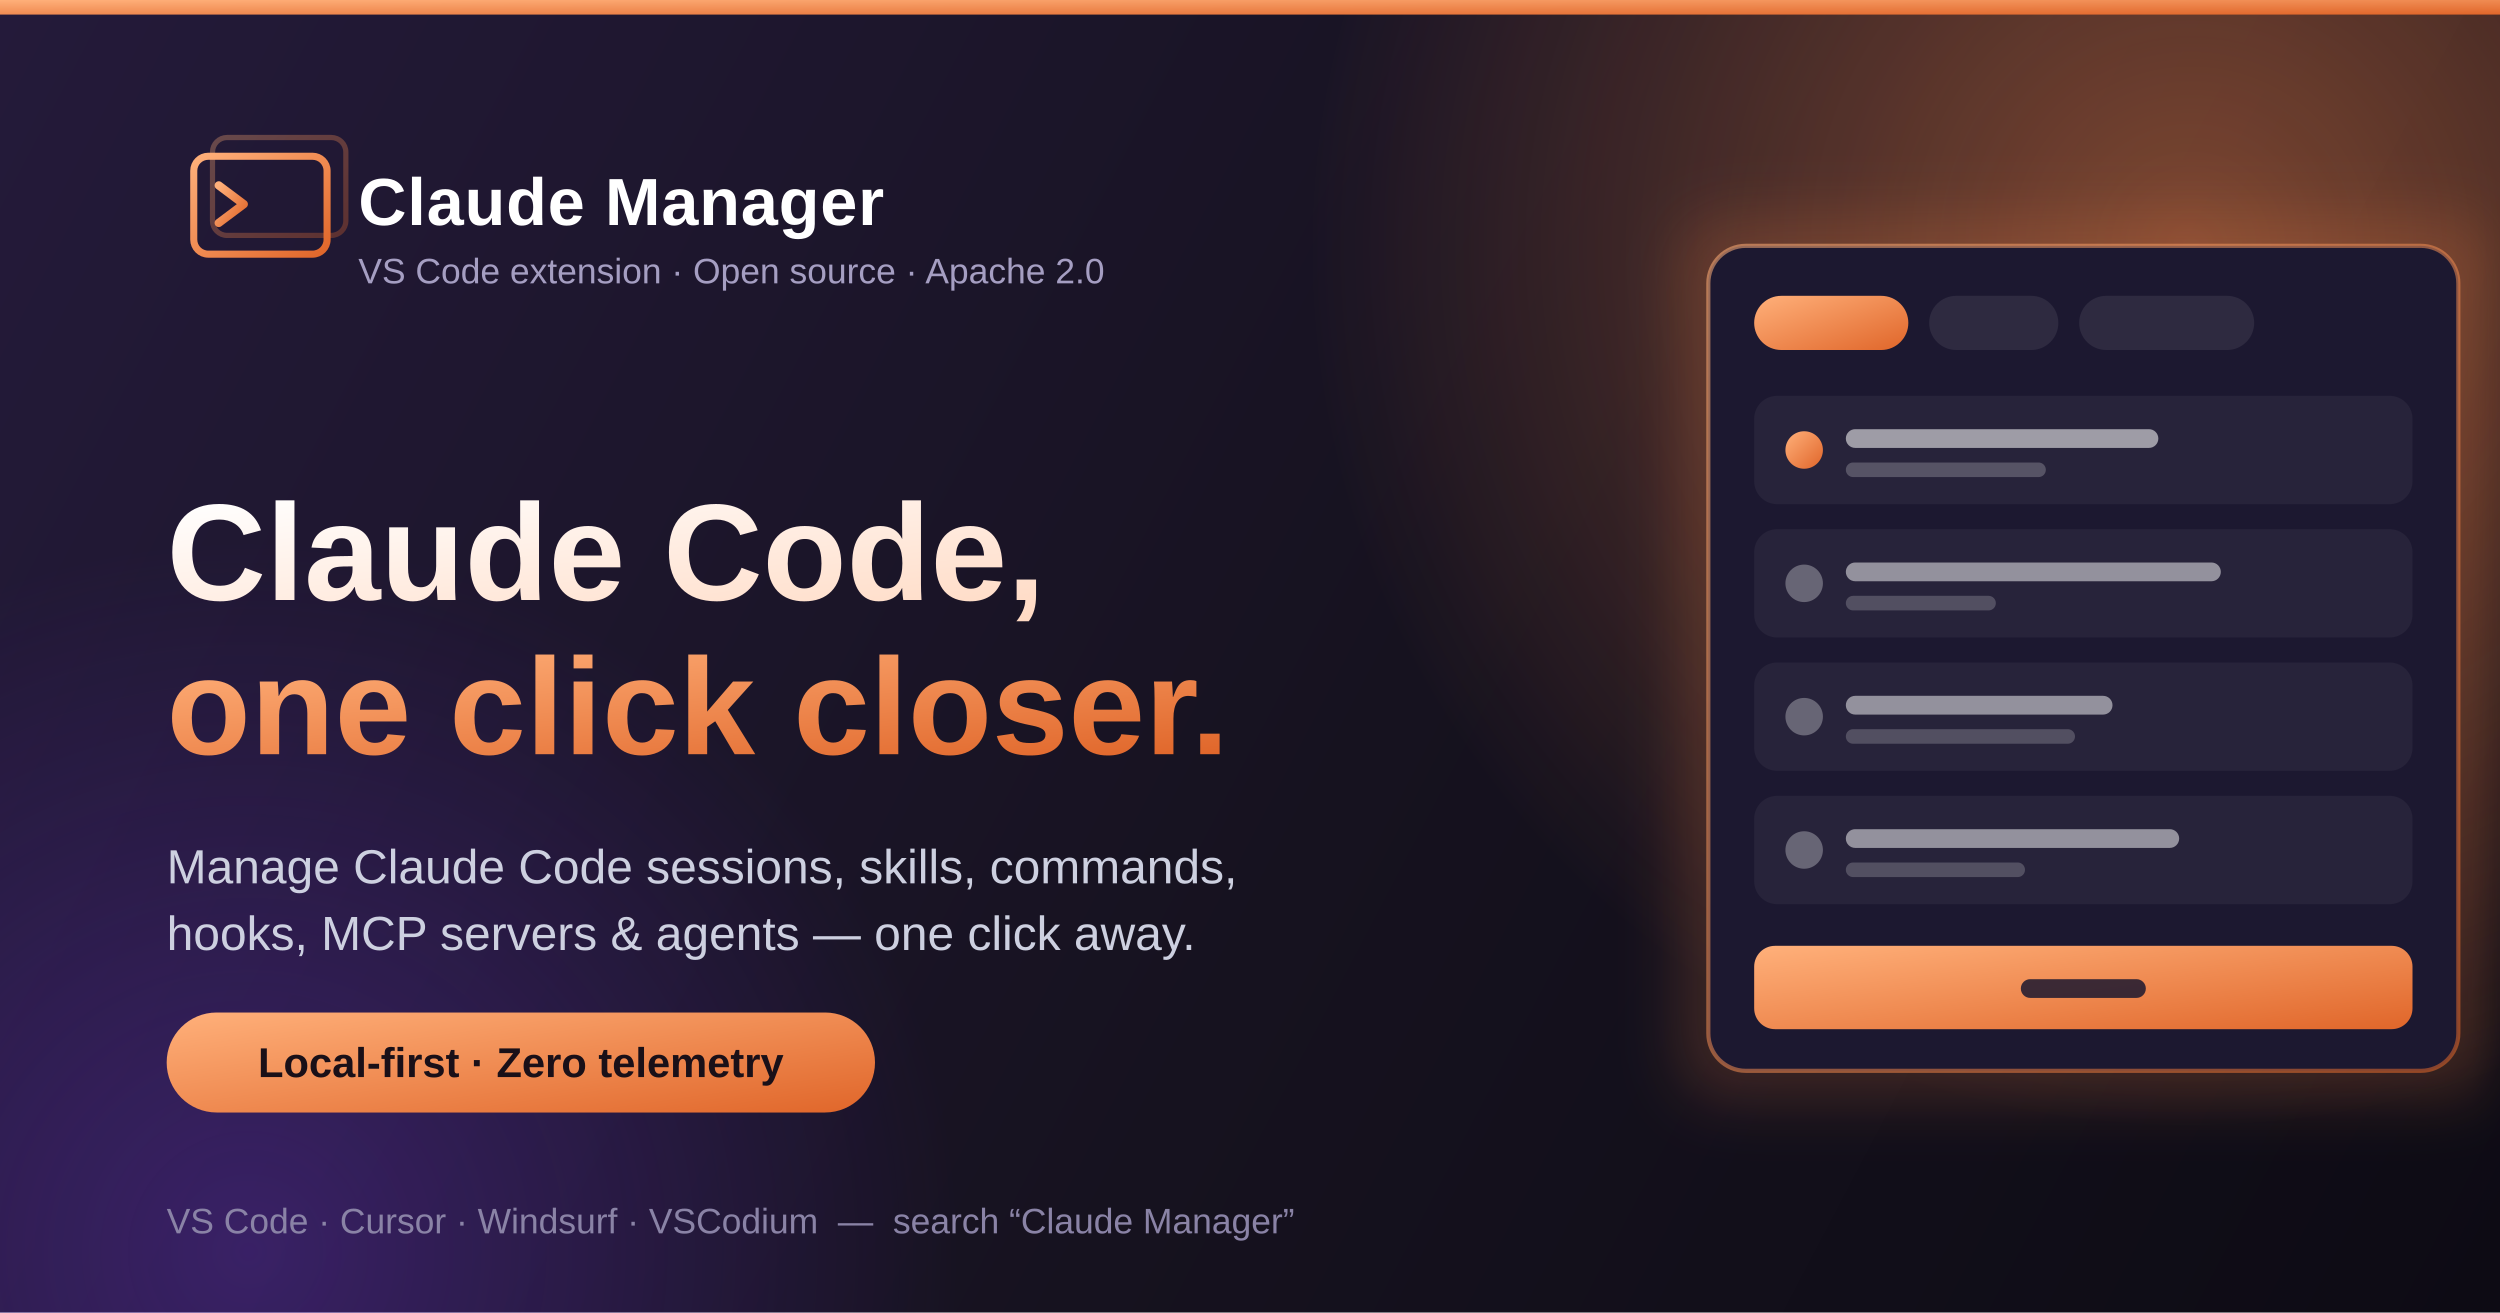
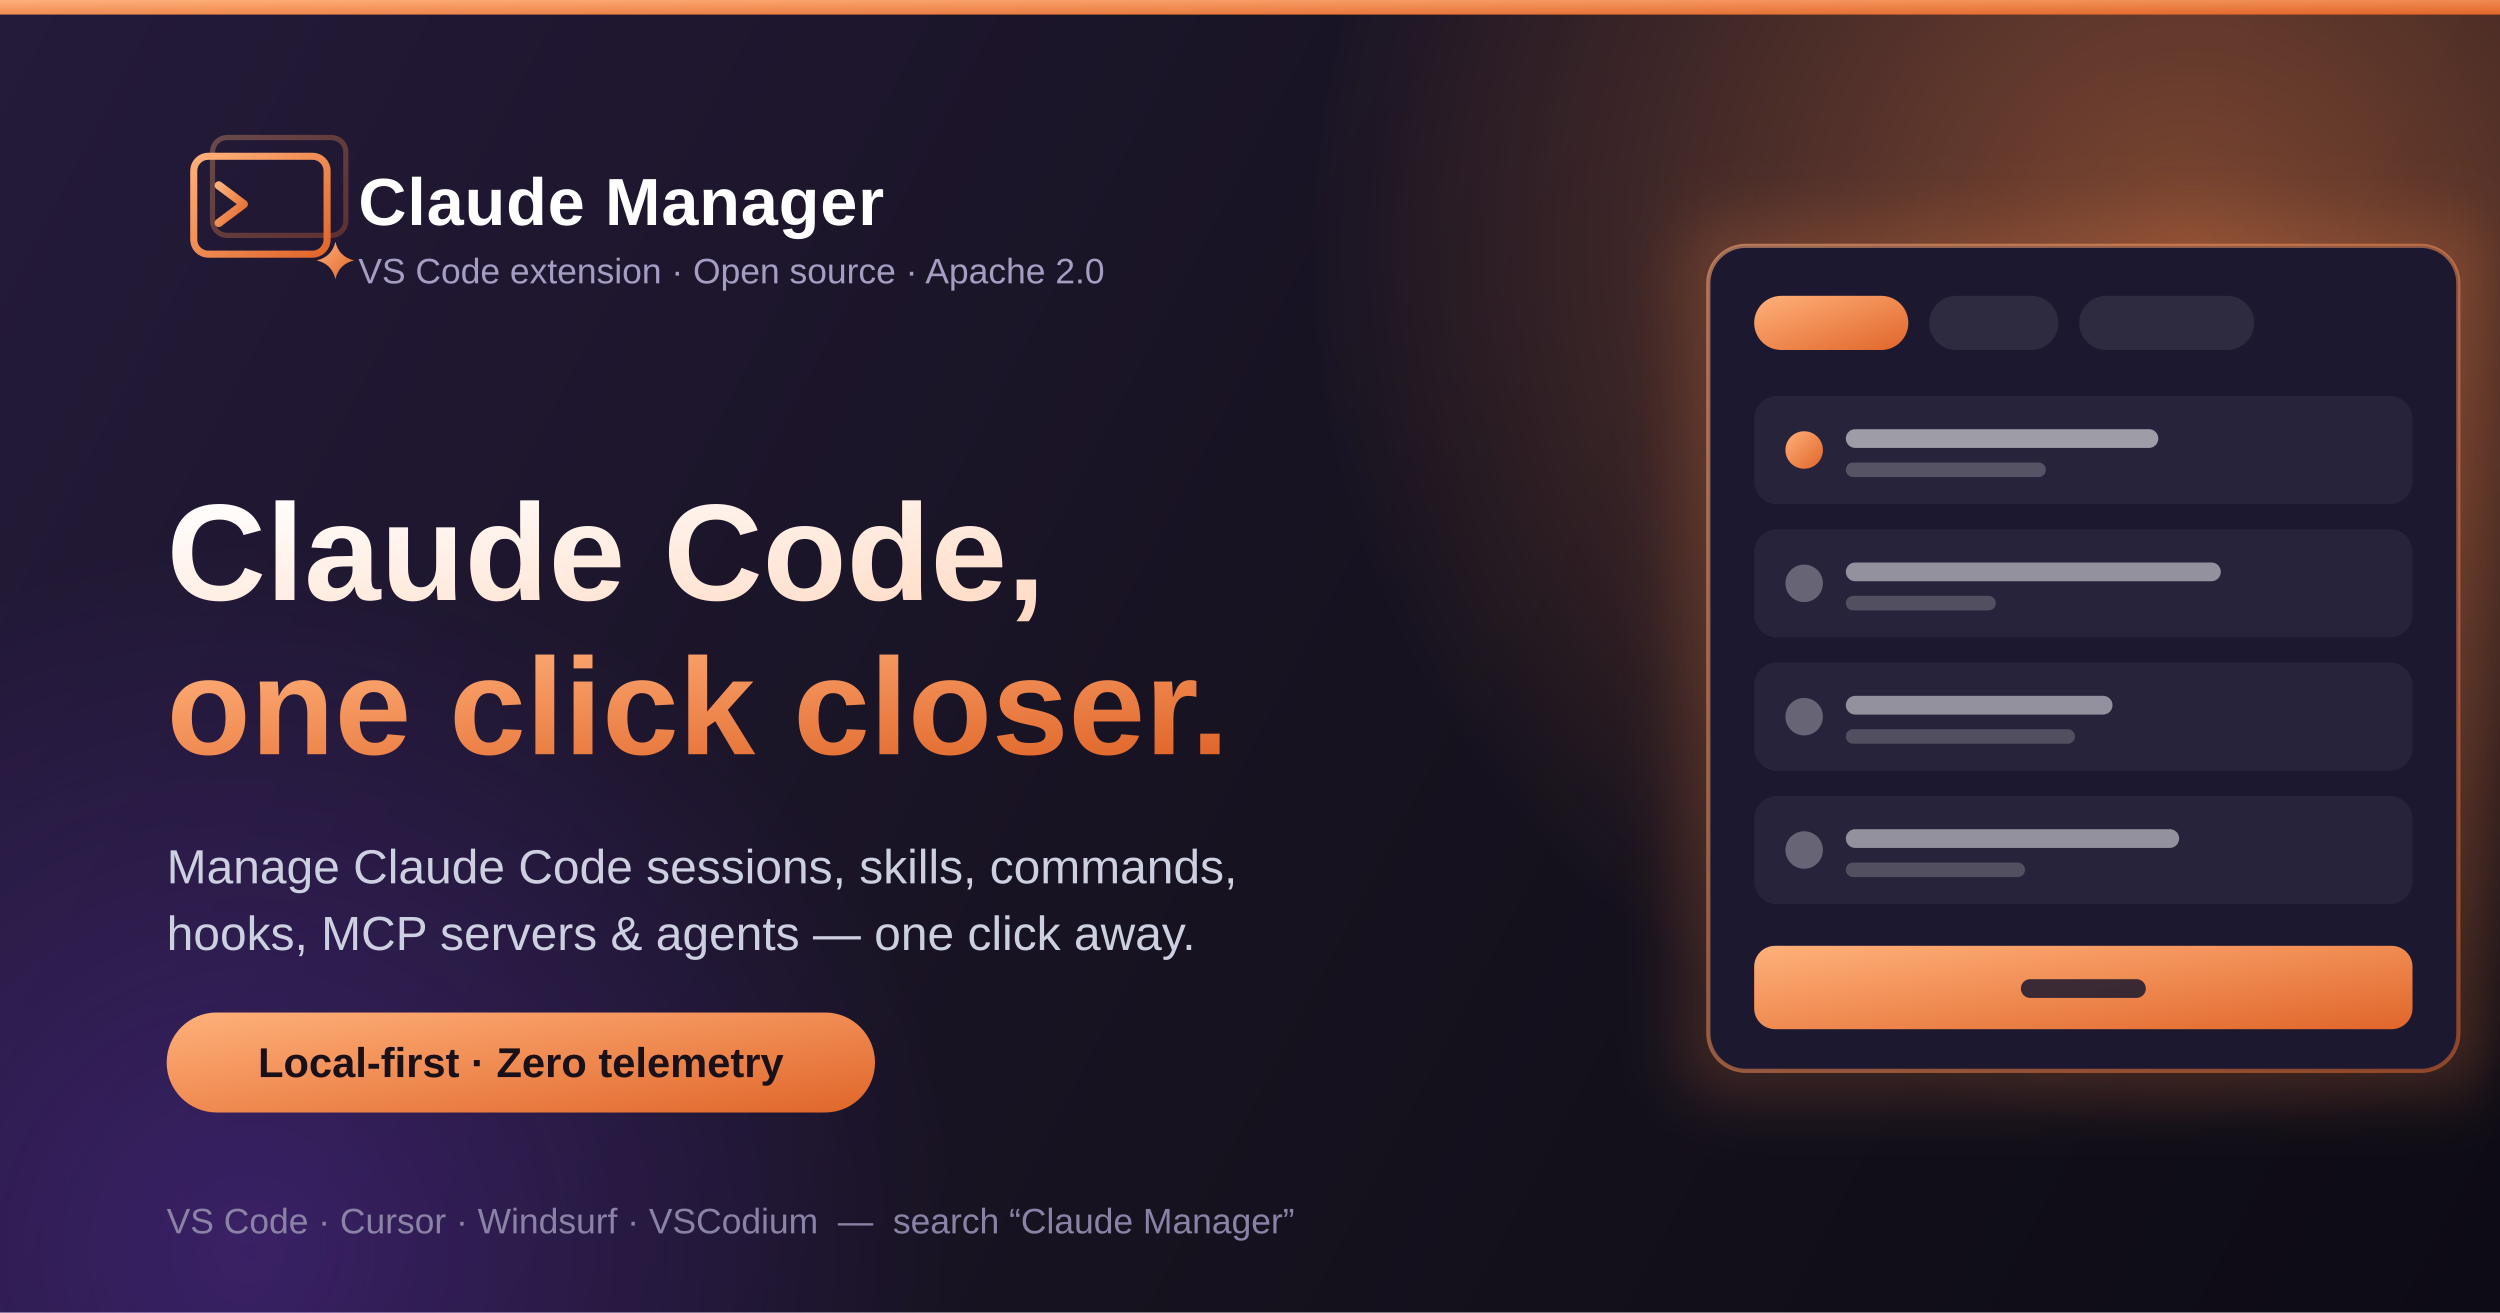
<svg xmlns="http://www.w3.org/2000/svg" width="1200" height="630" viewBox="0 0 1200 630" fill="none" shape-rendering="geometricPrecision">
  <defs>
    <linearGradient id="bg" x1="0" y1="0" x2="1200" y2="630" gradientUnits="userSpaceOnUse">
      <stop offset="0" stop-color="#241a3a" />
      <stop offset="0.55" stop-color="#16121f" />
      <stop offset="1" stop-color="#0d0b14" />
    </linearGradient>
    <linearGradient id="accent" x1="0" y1="0" x2="1" y2="1">
      <stop offset="0" stop-color="#FFB07A" />
      <stop offset="1" stop-color="#E0662A" />
    </linearGradient>
    <linearGradient id="title" x1="0" y1="0" x2="1" y2="1">
      <stop offset="0" stop-color="#FFFFFF" />
      <stop offset="1" stop-color="#FFD9C2" />
    </linearGradient>
    <radialGradient id="glow" cx="0.5" cy="0.5" r="0.5">
      <stop offset="0" stop-color="#FF8A4C" stop-opacity="0.45" />
      <stop offset="1" stop-color="#FF8A4C" stop-opacity="0" />
    </radialGradient>
    <radialGradient id="glow2" cx="0.5" cy="0.5" r="0.5">
      <stop offset="0" stop-color="#7C3AED" stop-opacity="0.30" />
      <stop offset="1" stop-color="#7C3AED" stop-opacity="0" />
    </radialGradient>
    <filter id="soft" x="-40%" y="-40%" width="180%" height="180%">
      <feGaussianBlur stdDeviation="14" />
    </filter>
  </defs>
  <rect width="1200" height="630" fill="url(#bg)" />
  <circle cx="1050" cy="120" r="420" fill="url(#glow)" />
  <circle cx="120" cy="600" r="340" fill="url(#glow2)" />
  <rect x="0" y="0" width="1200" height="7" fill="url(#accent)" />
  <g transform="translate(820,118)">
    <rect x="-14" y="-14" width="392" height="424" rx="22" fill="#FF8A4C" opacity="0.18" filter="url(#soft)" />
    <rect x="0" y="0" width="360" height="396" rx="18" fill="#1c1830" stroke="url(#accent)" stroke-opacity="0.55" stroke-width="2" />
    <rect x="22" y="24" width="74" height="26" rx="13" fill="url(#accent)" />
    <rect x="106" y="24" width="62" height="26" rx="13" fill="#FFFFFF" fill-opacity="0.08" />
    <rect x="178" y="24" width="84" height="26" rx="13" fill="#FFFFFF" fill-opacity="0.08" />
    <g>
      <rect x="22" y="72" width="316" height="52" rx="11" fill="#FFFFFF" fill-opacity="0.05" />
      <circle cx="46" cy="98" r="9" fill="url(#accent)" />
      <rect x="66" y="88" width="150" height="9" rx="4.5" fill="#FFFFFF" fill-opacity="0.55" />
      <rect x="66" y="104" width="96" height="7" rx="3.5" fill="#FFFFFF" fill-opacity="0.22" />
    </g>
    <g>
      <rect x="22" y="136" width="316" height="52" rx="11" fill="#FFFFFF" fill-opacity="0.05" />
      <circle cx="46" cy="162" r="9" fill="#FFFFFF" fill-opacity="0.3" />
      <rect x="66" y="152" width="180" height="9" rx="4.5" fill="#FFFFFF" fill-opacity="0.5" />
      <rect x="66" y="168" width="72" height="7" rx="3.5" fill="#FFFFFF" fill-opacity="0.2" />
    </g>
    <g>
      <rect x="22" y="200" width="316" height="52" rx="11" fill="#FFFFFF" fill-opacity="0.05" />
      <circle cx="46" cy="226" r="9" fill="#FFFFFF" fill-opacity="0.3" />
      <rect x="66" y="216" width="128" height="9" rx="4.5" fill="#FFFFFF" fill-opacity="0.5" />
      <rect x="66" y="232" width="110" height="7" rx="3.5" fill="#FFFFFF" fill-opacity="0.2" />
    </g>
    <g>
      <rect x="22" y="264" width="316" height="52" rx="11" fill="#FFFFFF" fill-opacity="0.05" />
      <circle cx="46" cy="290" r="9" fill="#FFFFFF" fill-opacity="0.3" />
      <rect x="66" y="280" width="160" height="9" rx="4.5" fill="#FFFFFF" fill-opacity="0.5" />
      <rect x="66" y="296" width="86" height="7" rx="3.5" fill="#FFFFFF" fill-opacity="0.2" />
    </g>
    <rect x="22" y="336" width="316" height="40" rx="10" fill="url(#accent)" />
    <rect x="150" y="352" width="60" height="9" rx="4.5" fill="#1c1830" fill-opacity="0.85" />
  </g>
  <g transform="translate(80,66)">
    <rect x="22" y="0" width="64" height="47" rx="7" stroke="url(#accent)" stroke-width="2.5" opacity="0.32" />
    <rect x="13" y="9" width="64" height="47" rx="7" stroke="url(#accent)" stroke-width="3.4" fill="none" />
    <polyline points="25,41 37,32 25,23" stroke="url(#accent)" stroke-width="4" stroke-linecap="round" stroke-linejoin="round" />
    <line x1="43" y1="41" x2="66" y2="41" stroke="url(#accent)" stroke-width="4" stroke-linecap="round" />
+     <path d="M81,50 Q82.7,57.3 90,59 Q82.7,60.7 81,68 Q79.3,60.7 72,59 Q79.3,57.3 81,50 Z" fill="url(#accent)" />
  </g>
  <text x="172" y="108" font-family="Segoe UI, Arial, sans-serif" font-size="32" font-weight="700" fill="#FFFFFF" letter-spacing="0.4">Claude Manager</text>
  <text x="172" y="136" font-family="Segoe UI, Arial, sans-serif" font-size="17" font-weight="400" fill="#a59ec2">VS Code extension · Open source · Apache 2.0</text>
  <text x="80" y="288" font-family="Segoe UI, Arial, sans-serif" font-size="66" font-weight="800" fill="url(#title)">Claude Code,</text>
  <text x="80" y="362" font-family="Segoe UI, Arial, sans-serif" font-size="66" font-weight="800" fill="url(#accent)">one click closer.</text>
  <text x="80" y="424" font-family="Segoe UI, Arial, sans-serif" font-size="23" font-weight="400" fill="#cdd0e0">Manage Claude Code sessions, skills, commands,</text>
  <text x="80" y="456" font-family="Segoe UI, Arial, sans-serif" font-size="23" font-weight="400" fill="#cdd0e0">hooks, MCP servers &amp; agents — one click away.</text>
  <g transform="translate(80,486)">
    <rect x="0" y="0" width="340" height="48" rx="24" fill="url(#accent)" />
    <text x="170" y="31" font-family="Segoe UI, Arial, sans-serif" font-size="20" font-weight="700" fill="#1a1018" text-anchor="middle">Local-first · Zero telemetry</text>
  </g>
  <text x="80" y="592" font-family="Segoe UI, Arial, sans-serif" font-size="17" font-weight="500" fill="#8a83a6">VS Code · Cursor · Windsurf · VSCodium  —  search “Claude Manager”</text>
</svg>
